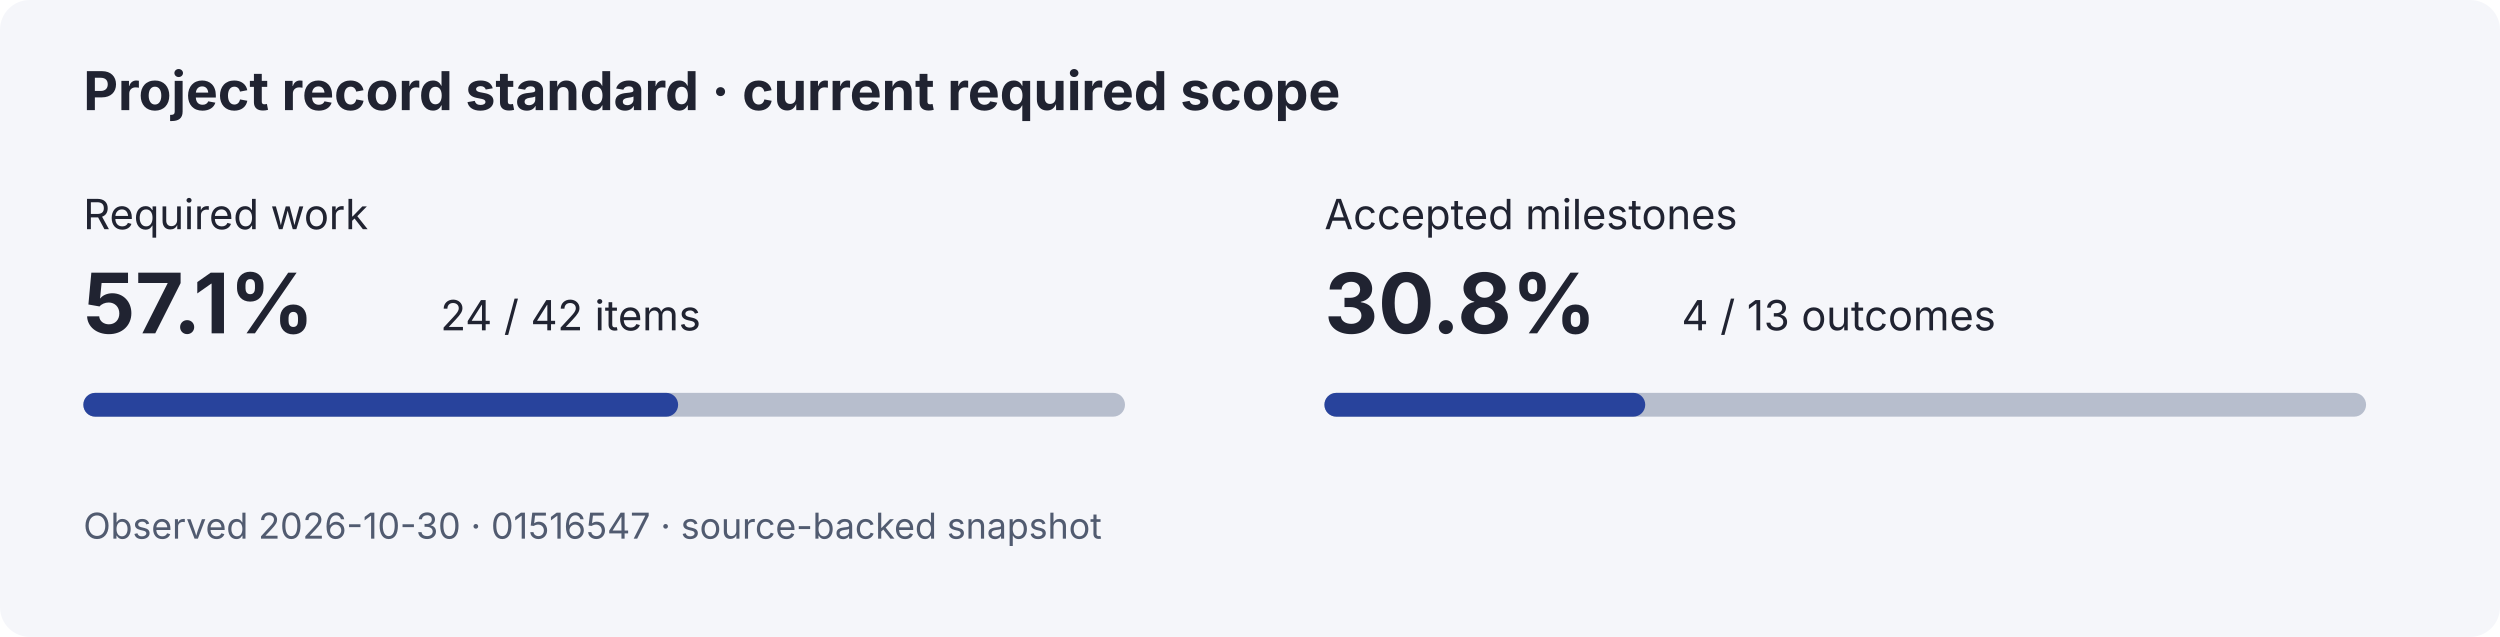
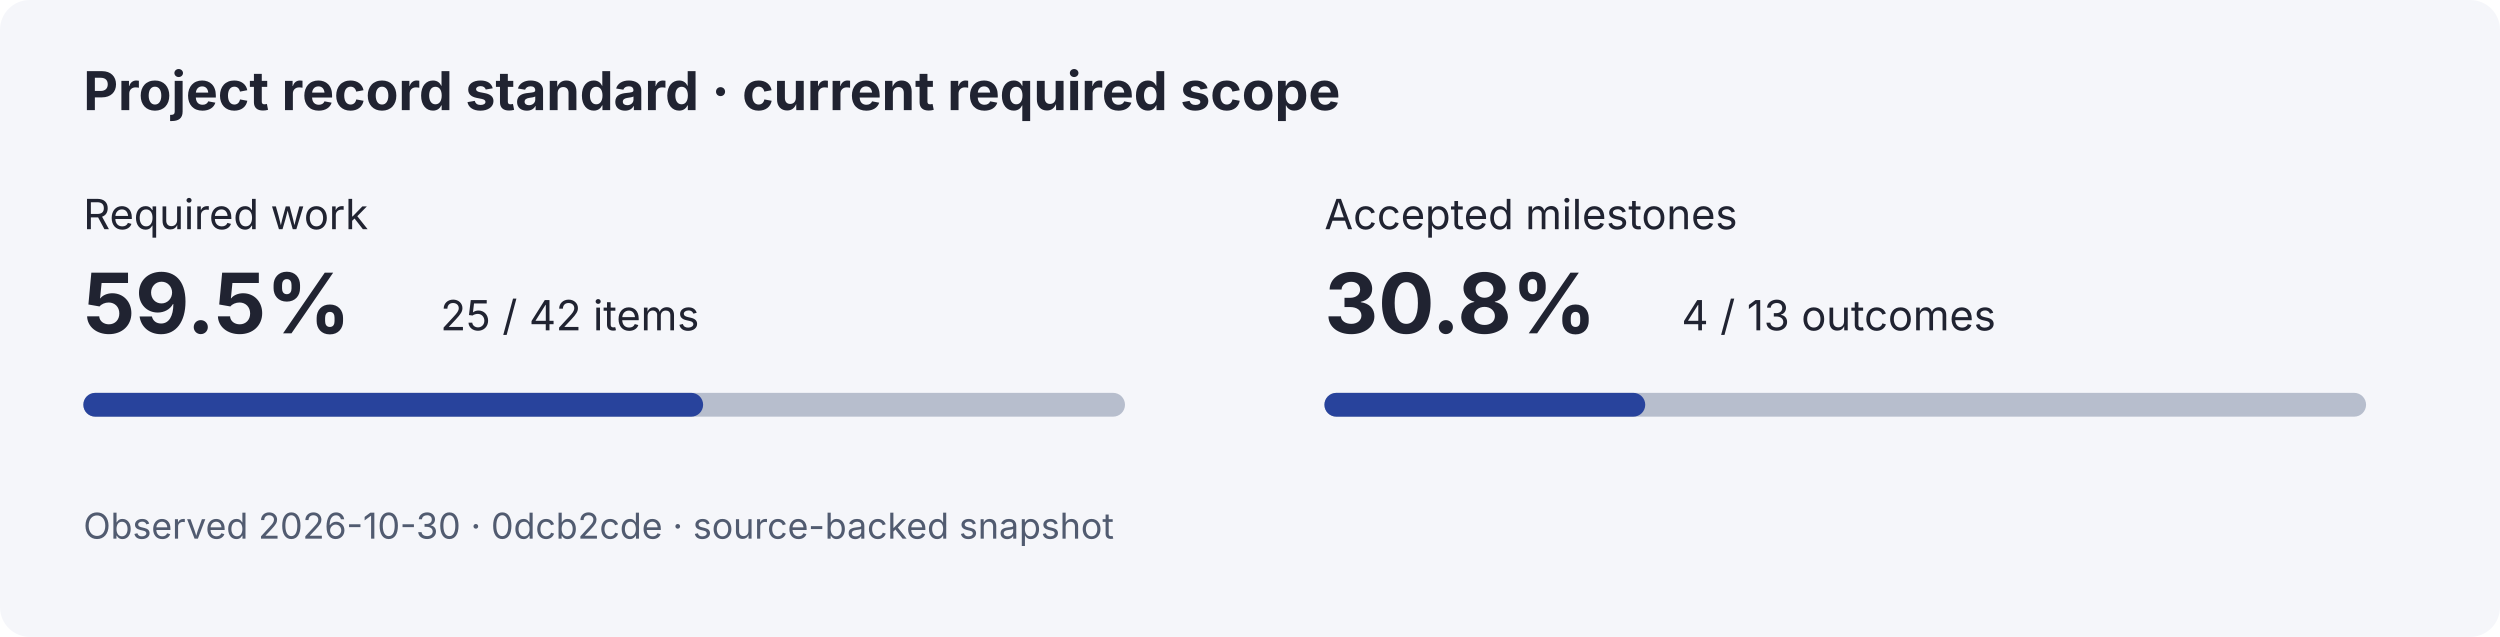
<svg xmlns="http://www.w3.org/2000/svg" role="img" aria-labelledby="title desc" viewBox="0 0 840 214">
  <rect width="840" height="214" rx="10" fill="#F5F6FA" />
  <g font-family="system-ui, -apple-system, sans-serif" fill="#202331">
    <text x="28" y="37" font-size="18" font-weight="700">Project record standard · current required scope</text>
    <text x="28" y="77" font-size="14">Required work</text>
-     <text x="28" y="112" font-size="28" font-weight="700">57.1%</text>
-     <text x="148" y="111" font-size="14">24 / 42 items</text>
+     <text x="28" y="112" font-size="28" font-weight="700">59.5%</text>
+     <text x="148" y="111" font-size="14">25 / 42 items</text>
    <rect x="28" y="132" width="350" height="8" rx="4" fill="#B7BECD" />
-     <rect x="28" y="132" width="199.85" height="8" rx="4" fill="#28439C" />
+     <rect x="28" y="132" width="208.25" height="8" rx="4" fill="#28439C" />
    <text x="445" y="77" font-size="14">Accepted milestones</text>
    <text x="445" y="112" font-size="28" font-weight="700">30.8%</text>
    <text x="565" y="111" font-size="14">4 / 13 outcomes</text>
    <rect x="445" y="132" width="350" height="8" rx="4" fill="#B7BECD" />
    <rect x="445" y="132" width="107.80" height="8" rx="4" fill="#28439C" />
-     <text x="28" y="181" font-size="12" fill="#515B70">Observed 2026-10-30 · 01516547 · source-backed snapshot</text>
+     <text x="28" y="181" font-size="12" fill="#515B70">Observed 2026-10-30 · 0dcb2cde · source-backed snapshot</text>
  </g>
</svg>
